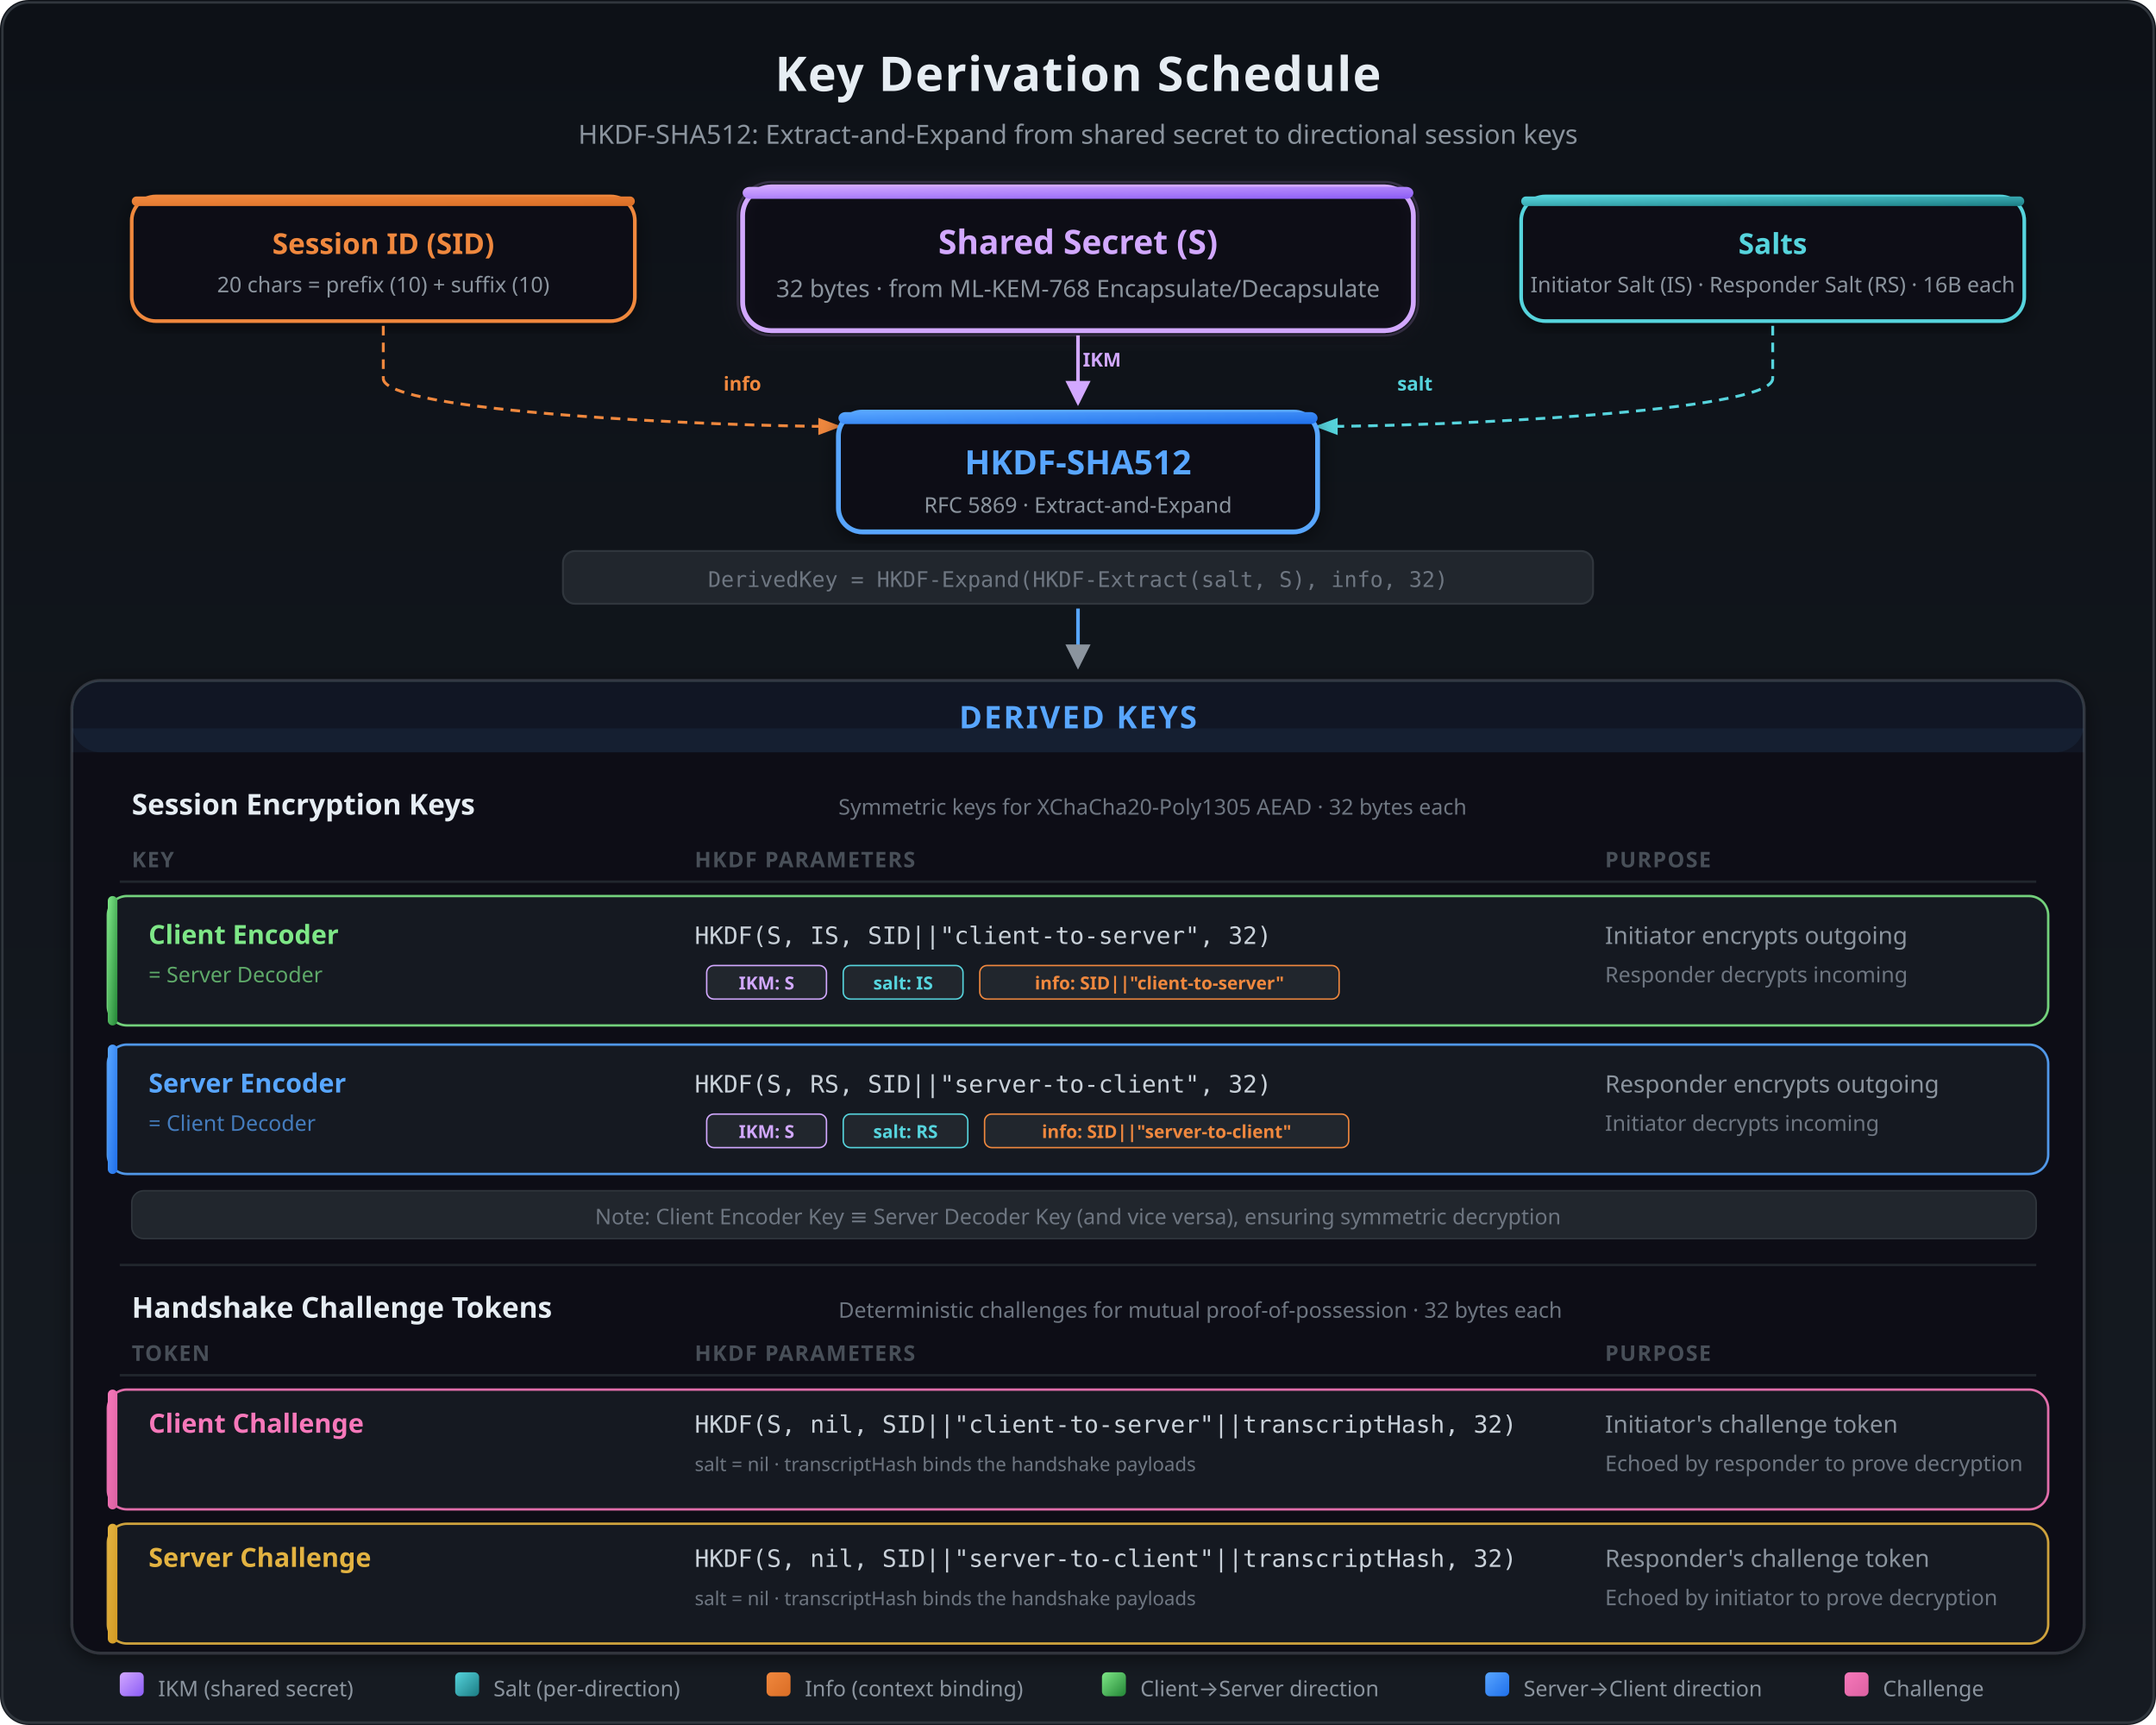
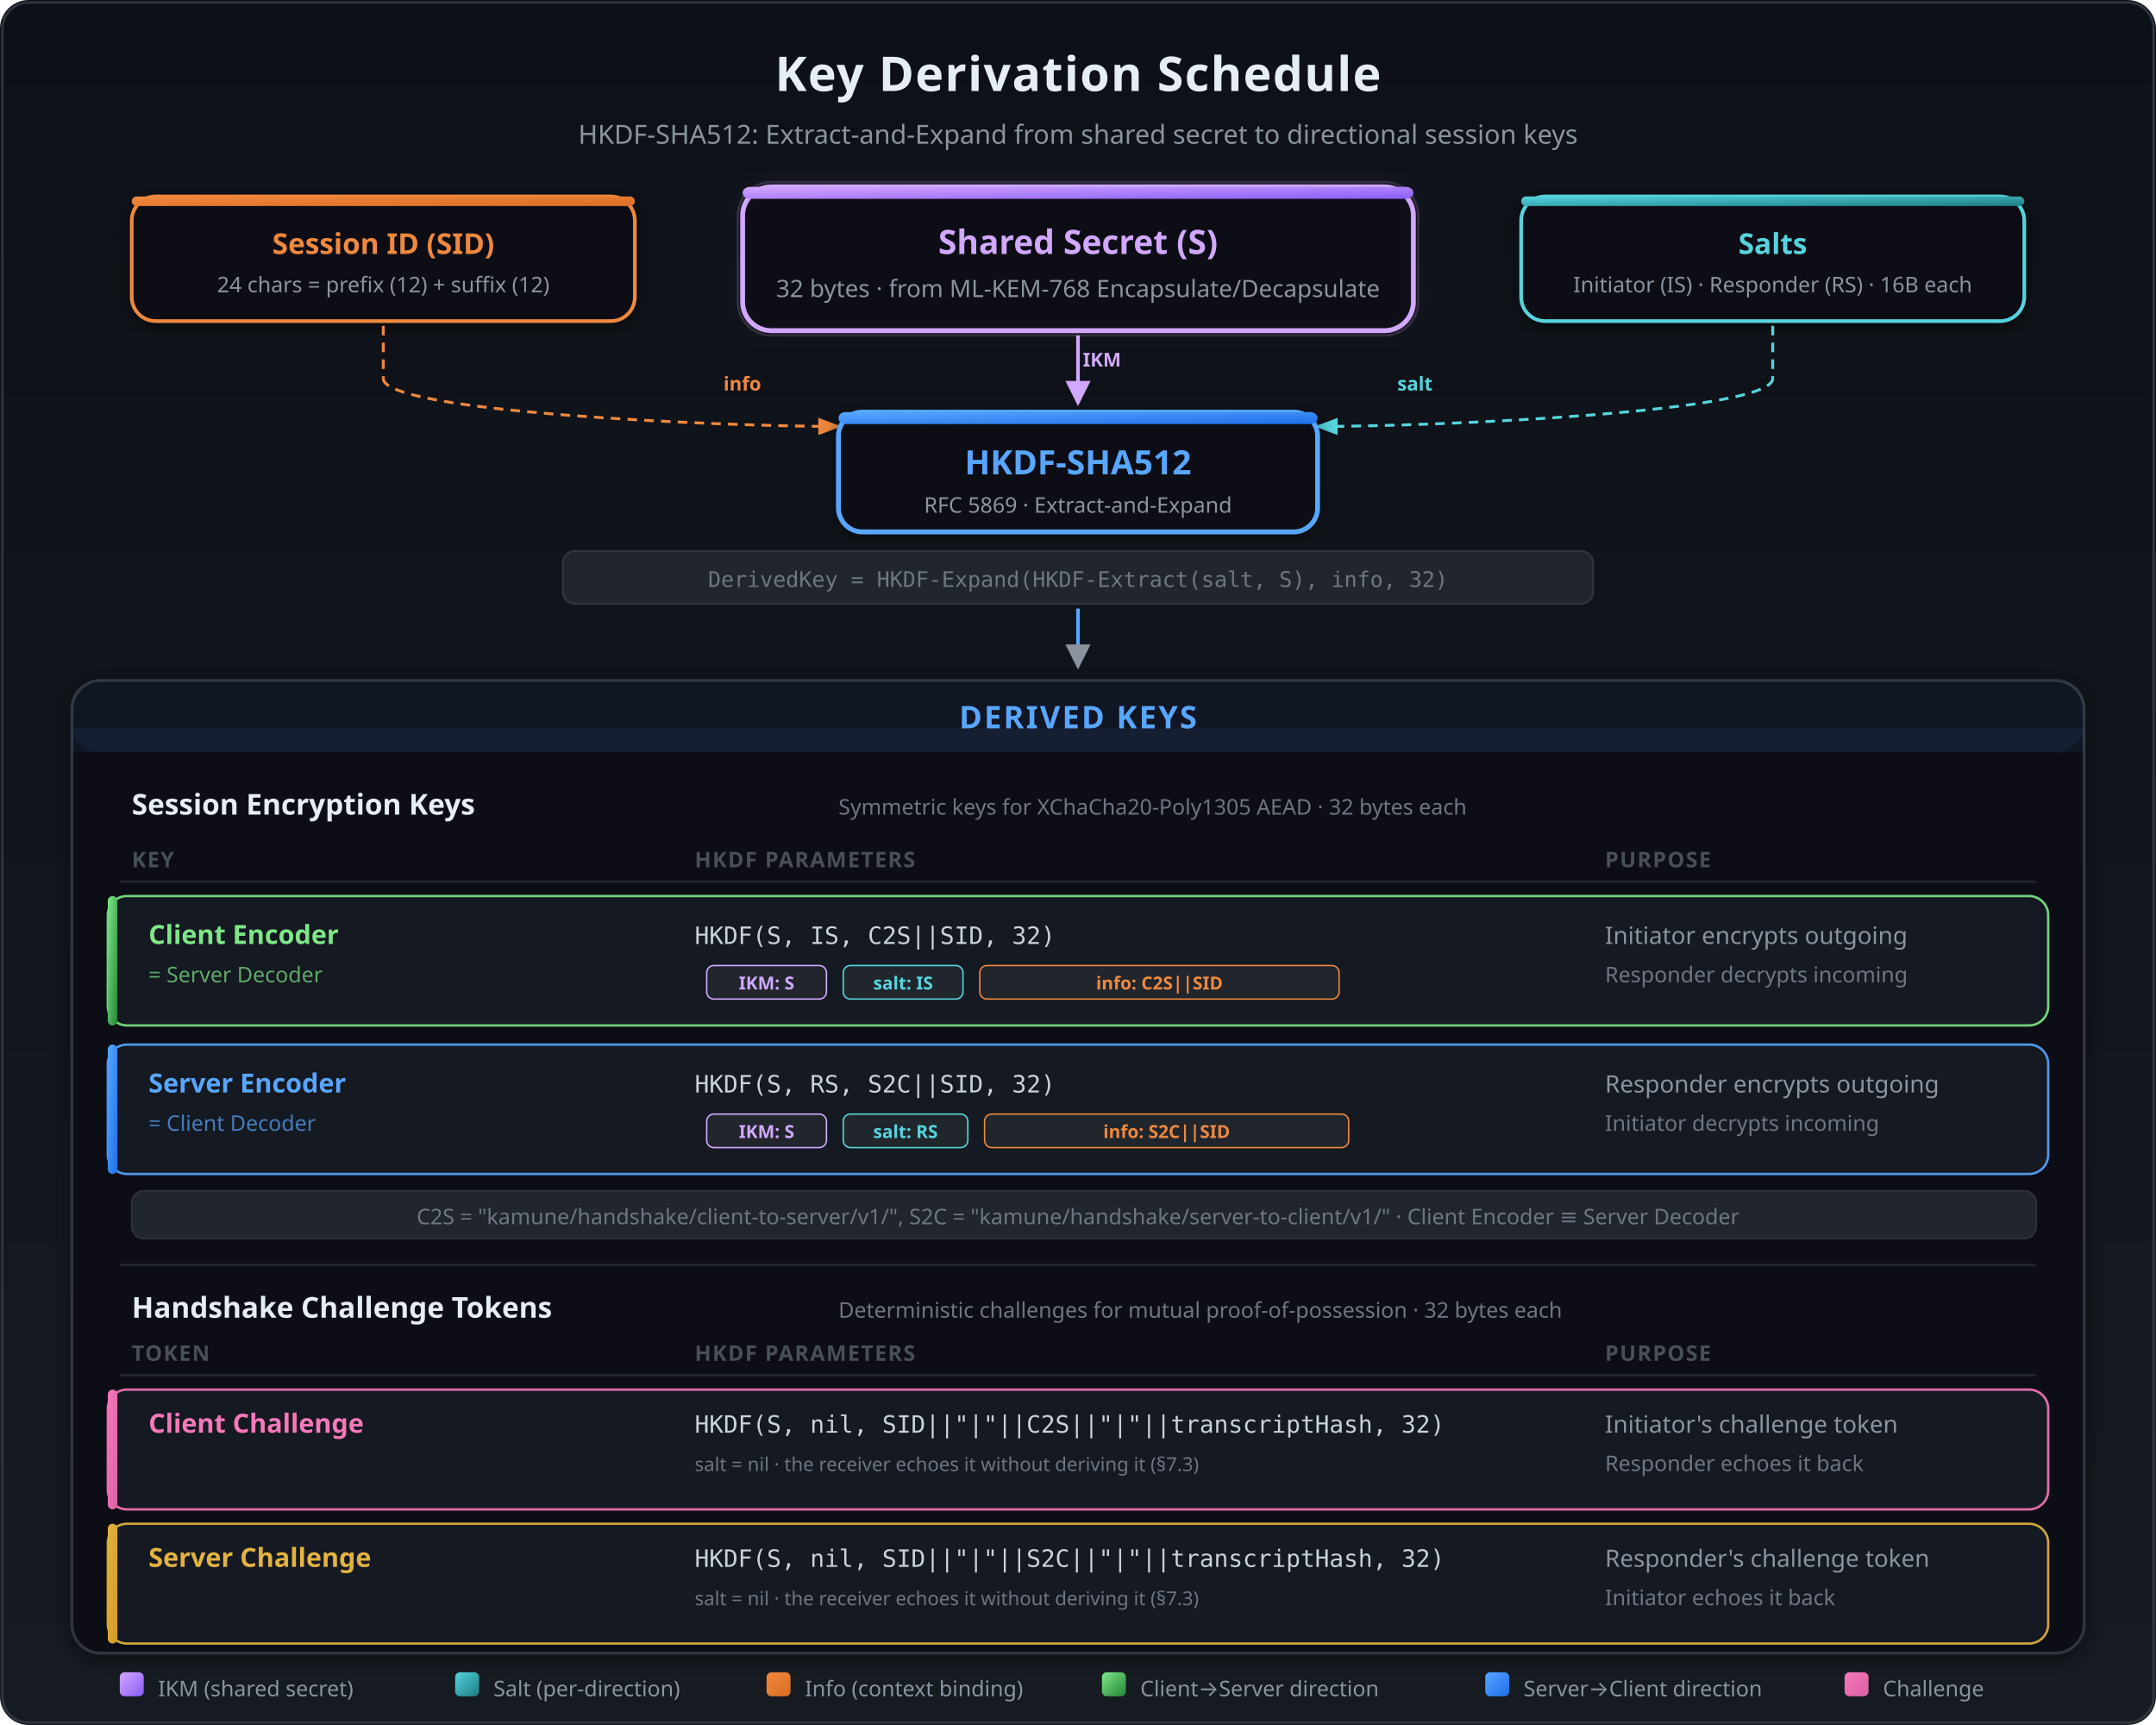
<svg xmlns="http://www.w3.org/2000/svg" viewBox="0 0 900 720" font-family="'Segoe UI',system-ui,-apple-system,sans-serif">
  <defs>
    <linearGradient id="bg" x1="0" y1="0" x2="0" y2="1">
      <stop offset="0%" stop-color="#0d1117" />
      <stop offset="100%" stop-color="#161b22" />
    </linearGradient>
    <linearGradient id="gPurple" x1="0" y1="0" x2="1" y2="1">
      <stop offset="0%" stop-color="#d2a8ff" />
      <stop offset="100%" stop-color="#8b5cf6" />
    </linearGradient>
    <linearGradient id="gBlue" x1="0" y1="0" x2="1" y2="1">
      <stop offset="0%" stop-color="#58a6ff" />
      <stop offset="100%" stop-color="#1f6feb" />
    </linearGradient>
    <linearGradient id="gGreen" x1="0" y1="0" x2="1" y2="1">
      <stop offset="0%" stop-color="#7ee787" />
      <stop offset="100%" stop-color="#238636" />
    </linearGradient>
    <linearGradient id="gOrange" x1="0" y1="0" x2="1" y2="1">
      <stop offset="0%" stop-color="#f0883e" />
      <stop offset="100%" stop-color="#da6d25" />
    </linearGradient>
    <linearGradient id="gPink" x1="0" y1="0" x2="1" y2="1">
      <stop offset="0%" stop-color="#f778ba" />
      <stop offset="100%" stop-color="#db61a2" />
    </linearGradient>
    <linearGradient id="gTeal" x1="0" y1="0" x2="1" y2="1">
      <stop offset="0%" stop-color="#56d4dd" />
      <stop offset="100%" stop-color="#1b7c83" />
    </linearGradient>
    <linearGradient id="gYellow" x1="0" y1="0" x2="1" y2="1">
      <stop offset="0%" stop-color="#e3b341" />
      <stop offset="100%" stop-color="#d29922" />
    </linearGradient>
    <linearGradient id="gRed" x1="0" y1="0" x2="1" y2="1">
      <stop offset="0%" stop-color="#f85149" />
      <stop offset="100%" stop-color="#da3633" />
    </linearGradient>
    <filter id="shadow">
      <feDropShadow dx="0" dy="2" stdDeviation="4" flood-color="#000" flood-opacity="0.5" />
    </filter>
    <filter id="glow">
      <feGaussianBlur stdDeviation="3" result="blur" />
      <feMerge>
        <feMergeNode in="blur" />
        <feMergeNode in="SourceGraphic" />
      </feMerge>
    </filter>
    <marker id="arrowGray" markerWidth="8" markerHeight="6" refX="7" refY="3" orient="auto" markerUnits="strokeWidth">
      <polygon points="0 0, 8 3, 0 6" fill="#8b949e" />
    </marker>
    <marker id="arrowBlue" markerWidth="8" markerHeight="6" refX="7" refY="3" orient="auto" markerUnits="strokeWidth">
      <polygon points="0 0, 8 3, 0 6" fill="#58a6ff" />
    </marker>
    <marker id="arrowGreen" markerWidth="8" markerHeight="6" refX="7" refY="3" orient="auto" markerUnits="strokeWidth">
      <polygon points="0 0, 8 3, 0 6" fill="#7ee787" />
    </marker>
    <marker id="arrowOrange" markerWidth="8" markerHeight="6" refX="7" refY="3" orient="auto" markerUnits="strokeWidth">
      <polygon points="0 0, 8 3, 0 6" fill="#f0883e" />
    </marker>
    <marker id="arrowPink" markerWidth="8" markerHeight="6" refX="7" refY="3" orient="auto" markerUnits="strokeWidth">
      <polygon points="0 0, 8 3, 0 6" fill="#f778ba" />
    </marker>
    <marker id="arrowTeal" markerWidth="8" markerHeight="6" refX="7" refY="3" orient="auto" markerUnits="strokeWidth">
      <polygon points="0 0, 8 3, 0 6" fill="#56d4dd" />
    </marker>
    <marker id="arrowPurple" markerWidth="8" markerHeight="6" refX="7" refY="3" orient="auto" markerUnits="strokeWidth">
      <polygon points="0 0, 8 3, 0 6" fill="#d2a8ff" />
    </marker>
    <marker id="arrowYellow" markerWidth="8" markerHeight="6" refX="7" refY="3" orient="auto" markerUnits="strokeWidth">
      <polygon points="0 0, 8 3, 0 6" fill="#e3b341" />
    </marker>
    <marker id="arrowDownGray" markerWidth="7" markerHeight="10" refX="6" refY="3.5" orient="auto" markerUnits="strokeWidth">
      <polygon points="0 0, 7 3.5, 0 7" fill="#8b949e" />
    </marker>
    <marker id="arrowDownPurple" markerWidth="7" markerHeight="10" refX="6" refY="3.5" orient="auto" markerUnits="strokeWidth">
      <polygon points="0 0, 7 3.5, 0 7" fill="#d2a8ff" />
    </marker>
  </defs>
  <rect width="900" height="720" rx="12" fill="url(#bg)" />
  <rect x="1" y="1" width="898" height="718" rx="11" fill="none" stroke="#30363d" stroke-width="1" />
  <text x="450" y="38" text-anchor="middle" fill="#e6edf3" font-size="20" font-weight="700" letter-spacing="0.5">Key Derivation Schedule</text>
  <text x="450" y="60" text-anchor="middle" fill="#8b949e" font-size="11">HKDF-SHA512: Extract-and-Expand from shared secret to directional session keys</text>
  <rect x="310" y="78" width="280" height="60" rx="12" fill="#0d1117" stroke="#d2a8ff" stroke-width="2" filter="url(#shadow)" />
  <rect x="308" y="76" width="284" height="64" rx="14" fill="none" stroke="#d2a8ff" stroke-width="1" opacity="0.2" filter="url(#glow)" />
  <rect x="310" y="78" width="280" height="5" rx="3" fill="url(#gPurple)" />
  <text x="450" y="106" text-anchor="middle" fill="#d2a8ff" font-size="14" font-weight="700">Shared Secret (S)</text>
  <text x="450" y="124" text-anchor="middle" fill="#8b949e" font-size="10">32 bytes · from ML-KEM-768 Encapsulate/Decapsulate</text>
  <rect x="55" y="82" width="210" height="52" rx="10" fill="#0d1117" stroke="#f0883e" stroke-width="1.5" filter="url(#shadow)" />
  <rect x="55" y="82" width="210" height="4" rx="2" fill="url(#gOrange)" />
  <text x="160" y="106" text-anchor="middle" fill="#f0883e" font-size="12" font-weight="700">Session ID (SID)</text>
-   <text x="160" y="122" text-anchor="middle" fill="#8b949e" font-size="9">20 chars = prefix (10) + suffix (10)</text>
+   <text x="160" y="122" text-anchor="middle" fill="#8b949e" font-size="9">24 chars = prefix (12) + suffix (12)</text>
  <rect x="635" y="82" width="210" height="52" rx="10" fill="#0d1117" stroke="#56d4dd" stroke-width="1.5" filter="url(#shadow)" />
  <rect x="635" y="82" width="210" height="4" rx="2" fill="url(#gTeal)" />
  <text x="740" y="106" text-anchor="middle" fill="#56d4dd" font-size="12" font-weight="700">Salts</text>
-   <text x="740" y="122" text-anchor="middle" fill="#8b949e" font-size="9">Initiator Salt (IS) · Responder Salt (RS) · 16B each</text>
+   <text x="740" y="122" text-anchor="middle" fill="#8b949e" font-size="9">Initiator (IS) · Responder (RS) · 16B each</text>
  <line x1="160" y1="136" x2="160" y2="158" stroke="#f0883e" stroke-width="1.2" stroke-dasharray="4,3" />
  <path d="M 160 158 C 160 172, 300 178, 350 178" fill="none" stroke="#f0883e" stroke-width="1.2" stroke-dasharray="4,3" marker-end="url(#arrowOrange)" />
  <line x1="450" y1="140" x2="450" y2="168" stroke="#d2a8ff" stroke-width="1.5" marker-end="url(#arrowDownPurple)" />
  <line x1="740" y1="136" x2="740" y2="158" stroke="#56d4dd" stroke-width="1.2" stroke-dasharray="4,3" />
  <path d="M 740 158 C 740 172, 600 178, 550 178" fill="none" stroke="#56d4dd" stroke-width="1.2" stroke-dasharray="4,3" marker-end="url(#arrowTeal)" />
  <text x="302" y="163" fill="#f0883e" font-size="8" font-weight="600">info</text>
  <text x="460" y="153" text-anchor="middle" fill="#d2a8ff" font-size="8" font-weight="600">IKM</text>
  <text x="598" y="163" text-anchor="end" fill="#56d4dd" font-size="8" font-weight="600">salt</text>
  <rect x="350" y="172" width="200" height="50" rx="10" fill="#0d1117" stroke="#58a6ff" stroke-width="2" filter="url(#shadow)" />
  <rect x="350" y="172" width="200" height="5" rx="3" fill="url(#gBlue)" />
  <text x="450" y="198" text-anchor="middle" fill="#58a6ff" font-size="14" font-weight="700">HKDF-SHA512</text>
  <text x="450" y="214" text-anchor="middle" fill="#8b949e" font-size="9">RFC 5869 · Extract-and-Expand</text>
  <rect x="235" y="230" width="430" height="22" rx="5" fill="#21262d" stroke="#30363d" stroke-width="0.8" />
  <text x="450" y="245" text-anchor="middle" fill="#6e7681" font-size="9" font-family="'SF Mono','Fira Code',monospace">DerivedKey = HKDF-Expand(HKDF-Extract(salt, S), info, 32)</text>
  <line x1="450" y1="254" x2="450" y2="278" stroke="#58a6ff" stroke-width="1.5" marker-end="url(#arrowDownGray)" />
  <rect x="30" y="284" width="840" height="406" rx="12" fill="#0d1117" stroke="#30363d" stroke-width="1.2" filter="url(#shadow)" />
  <rect x="30" y="284" width="840" height="30" rx="12" fill="#58a6ff" opacity="0.06" />
  <rect x="30" y="304" width="840" height="10" fill="#58a6ff" opacity="0.06" />
  <text x="450" y="304" text-anchor="middle" fill="#58a6ff" font-size="13" font-weight="700" letter-spacing="0.8">DERIVED KEYS</text>
  <text x="55" y="340" fill="#e6edf3" font-size="12" font-weight="700">Session Encryption Keys</text>
  <text x="350" y="340" fill="#6e7681" font-size="9">Symmetric keys for XChaCha20-Poly1305 AEAD · 32 bytes each</text>
  <text x="55" y="362" fill="#484f58" font-size="9" font-weight="600" letter-spacing="0.5">KEY</text>
  <text x="290" y="362" fill="#484f58" font-size="9" font-weight="600" letter-spacing="0.5">HKDF PARAMETERS</text>
  <text x="670" y="362" fill="#484f58" font-size="9" font-weight="600" letter-spacing="0.5">PURPOSE</text>
  <line x1="50" y1="368" x2="850" y2="368" stroke="#21262d" stroke-width="1" />
  <rect x="45" y="374" width="810" height="54" rx="8" fill="#161b22" stroke="#7ee787" stroke-width="1" opacity="0.9" />
  <rect x="45" y="374" width="4" height="54" rx="2" fill="url(#gGreen)" />
  <text x="62" y="394" fill="#7ee787" font-size="11" font-weight="700">Client Encoder</text>
  <text x="62" y="410" fill="#7ee787" font-size="9" opacity="0.7">= Server Decoder</text>
-   <text x="290" y="394" fill="#c9d1d9" font-size="10" font-family="'SF Mono','Fira Code',monospace">HKDF(S, IS, SID||"client-to-server", 32)</text>
+   <text x="290" y="394" fill="#c9d1d9" font-size="10" font-family="'SF Mono','Fira Code',monospace">HKDF(S, IS, C2S||SID, 32)</text>
  <rect x="295" y="403" width="50" height="14" rx="3" fill="#21262d" stroke="#d2a8ff" stroke-width="0.6" />
  <text x="320" y="413" text-anchor="middle" fill="#d2a8ff" font-size="7.5" font-weight="600">IKM: S</text>
  <rect x="352" y="403" width="50" height="14" rx="3" fill="#21262d" stroke="#56d4dd" stroke-width="0.6" />
  <text x="377" y="413" text-anchor="middle" fill="#56d4dd" font-size="7.5" font-weight="600">salt: IS</text>
  <rect x="409" y="403" width="150" height="14" rx="3" fill="#21262d" stroke="#f0883e" stroke-width="0.6" />
-   <text x="484" y="413" text-anchor="middle" fill="#f0883e" font-size="7.5" font-weight="600">info: SID||"client-to-server"</text>
+   <text x="484" y="413" text-anchor="middle" fill="#f0883e" font-size="7.5" font-weight="600">info: C2S||SID</text>
  <text x="670" y="394" fill="#8b949e" font-size="10">Initiator encrypts outgoing</text>
  <text x="670" y="410" fill="#6e7681" font-size="9">Responder decrypts incoming</text>
  <rect x="45" y="436" width="810" height="54" rx="8" fill="#161b22" stroke="#58a6ff" stroke-width="1" opacity="0.9" />
  <rect x="45" y="436" width="4" height="54" rx="2" fill="url(#gBlue)" />
  <text x="62" y="456" fill="#58a6ff" font-size="11" font-weight="700">Server Encoder</text>
  <text x="62" y="472" fill="#58a6ff" font-size="9" opacity="0.7">= Client Decoder</text>
-   <text x="290" y="456" fill="#c9d1d9" font-size="10" font-family="'SF Mono','Fira Code',monospace">HKDF(S, RS, SID||"server-to-client", 32)</text>
+   <text x="290" y="456" fill="#c9d1d9" font-size="10" font-family="'SF Mono','Fira Code',monospace">HKDF(S, RS, S2C||SID, 32)</text>
  <rect x="295" y="465" width="50" height="14" rx="3" fill="#21262d" stroke="#d2a8ff" stroke-width="0.6" />
  <text x="320" y="475" text-anchor="middle" fill="#d2a8ff" font-size="7.5" font-weight="600">IKM: S</text>
  <rect x="352" y="465" width="52" height="14" rx="3" fill="#21262d" stroke="#56d4dd" stroke-width="0.6" />
  <text x="378" y="475" text-anchor="middle" fill="#56d4dd" font-size="7.5" font-weight="600">salt: RS</text>
  <rect x="411" y="465" width="152" height="14" rx="3" fill="#21262d" stroke="#f0883e" stroke-width="0.6" />
-   <text x="487" y="475" text-anchor="middle" fill="#f0883e" font-size="7.5" font-weight="600">info: SID||"server-to-client"</text>
+   <text x="487" y="475" text-anchor="middle" fill="#f0883e" font-size="7.5" font-weight="600">info: S2C||SID</text>
  <text x="670" y="456" fill="#8b949e" font-size="10">Responder encrypts outgoing</text>
  <text x="670" y="472" fill="#6e7681" font-size="9">Initiator decrypts incoming</text>
  <rect x="55" y="497" width="795" height="20" rx="5" fill="#21262d" stroke="#30363d" stroke-width="0.6" />
-   <text x="450" y="511" text-anchor="middle" fill="#6e7681" font-size="9">Note: Client Encoder Key ≡ Server Decoder Key (and vice versa), ensuring symmetric decryption</text>
+   <text x="450" y="511" text-anchor="middle" fill="#6e7681" font-size="9">C2S = "kamune/handshake/client-to-server/v1/", S2C = "kamune/handshake/server-to-client/v1/" · Client Encoder ≡ Server Decoder</text>
  <line x1="50" y1="528" x2="850" y2="528" stroke="#21262d" stroke-width="1" />
  <text x="55" y="550" fill="#e6edf3" font-size="12" font-weight="700">Handshake Challenge Tokens</text>
  <text x="350" y="550" fill="#6e7681" font-size="9">Deterministic challenges for mutual proof-of-possession · 32 bytes each</text>
  <text x="55" y="568" fill="#484f58" font-size="9" font-weight="600" letter-spacing="0.5">TOKEN</text>
  <text x="290" y="568" fill="#484f58" font-size="9" font-weight="600" letter-spacing="0.5">HKDF PARAMETERS</text>
  <text x="670" y="568" fill="#484f58" font-size="9" font-weight="600" letter-spacing="0.5">PURPOSE</text>
  <line x1="50" y1="574" x2="850" y2="574" stroke="#21262d" stroke-width="1" />
  <rect x="45" y="580" width="810" height="50" rx="8" fill="#161b22" stroke="#f778ba" stroke-width="1" opacity="0.9" />
  <rect x="45" y="580" width="4" height="50" rx="2" fill="url(#gPink)" />
  <text x="62" y="598" fill="#f778ba" font-size="11" font-weight="700">Client Challenge</text>
-   <text x="290" y="598" fill="#c9d1d9" font-size="10" font-family="'SF Mono','Fira Code',monospace">HKDF(S, nil, SID||"client-to-server"||transcriptHash, 32)</text>
-   <text x="290" y="614" fill="#6e7681" font-size="8">salt = nil · transcriptHash binds the handshake payloads</text>
+   <text x="290" y="598" fill="#c9d1d9" font-size="10" font-family="'SF Mono','Fira Code',monospace">HKDF(S, nil, SID||"|"||C2S||"|"||transcriptHash, 32)</text>
+   <text x="290" y="614" fill="#6e7681" font-size="8">salt = nil · the receiver echoes it without deriving it (§7.3)</text>
  <text x="670" y="598" fill="#8b949e" font-size="10">Initiator's challenge token</text>
-   <text x="670" y="614" fill="#6e7681" font-size="9">Echoed by responder to prove decryption</text>
+   <text x="670" y="614" fill="#6e7681" font-size="9">Responder echoes it back</text>
  <rect x="45" y="636" width="810" height="50" rx="8" fill="#161b22" stroke="#e3b341" stroke-width="1" opacity="0.9" />
  <rect x="45" y="636" width="4" height="50" rx="2" fill="url(#gYellow)" />
  <text x="62" y="654" fill="#e3b341" font-size="11" font-weight="700">Server Challenge</text>
-   <text x="290" y="654" fill="#c9d1d9" font-size="10" font-family="'SF Mono','Fira Code',monospace">HKDF(S, nil, SID||"server-to-client"||transcriptHash, 32)</text>
-   <text x="290" y="670" fill="#6e7681" font-size="8">salt = nil · transcriptHash binds the handshake payloads</text>
+   <text x="290" y="654" fill="#c9d1d9" font-size="10" font-family="'SF Mono','Fira Code',monospace">HKDF(S, nil, SID||"|"||S2C||"|"||transcriptHash, 32)</text>
+   <text x="290" y="670" fill="#6e7681" font-size="8">salt = nil · the receiver echoes it without deriving it (§7.3)</text>
  <text x="670" y="654" fill="#8b949e" font-size="10">Responder's challenge token</text>
-   <text x="670" y="670" fill="#6e7681" font-size="9">Echoed by initiator to prove decryption</text>
+   <text x="670" y="670" fill="#6e7681" font-size="9">Initiator echoes it back</text>
  <rect x="30" y="698" width="840" height="4" rx="2" fill="none" />
  <rect x="50" y="698" width="10" height="10" rx="2" fill="url(#gPurple)" />
  <text x="66" y="708" fill="#8b949e" font-size="9">IKM (shared secret)</text>
  <rect x="190" y="698" width="10" height="10" rx="2" fill="url(#gTeal)" />
  <text x="206" y="708" fill="#8b949e" font-size="9">Salt (per-direction)</text>
  <rect x="320" y="698" width="10" height="10" rx="2" fill="url(#gOrange)" />
  <text x="336" y="708" fill="#8b949e" font-size="9">Info (context binding)</text>
  <rect x="460" y="698" width="10" height="10" rx="2" fill="url(#gGreen)" />
  <text x="476" y="708" fill="#8b949e" font-size="9">Client→Server direction</text>
  <rect x="620" y="698" width="10" height="10" rx="2" fill="url(#gBlue)" />
  <text x="636" y="708" fill="#8b949e" font-size="9">Server→Client direction</text>
  <rect x="770" y="698" width="10" height="10" rx="2" fill="url(#gPink)" />
  <text x="786" y="708" fill="#8b949e" font-size="9">Challenge</text>
</svg>
